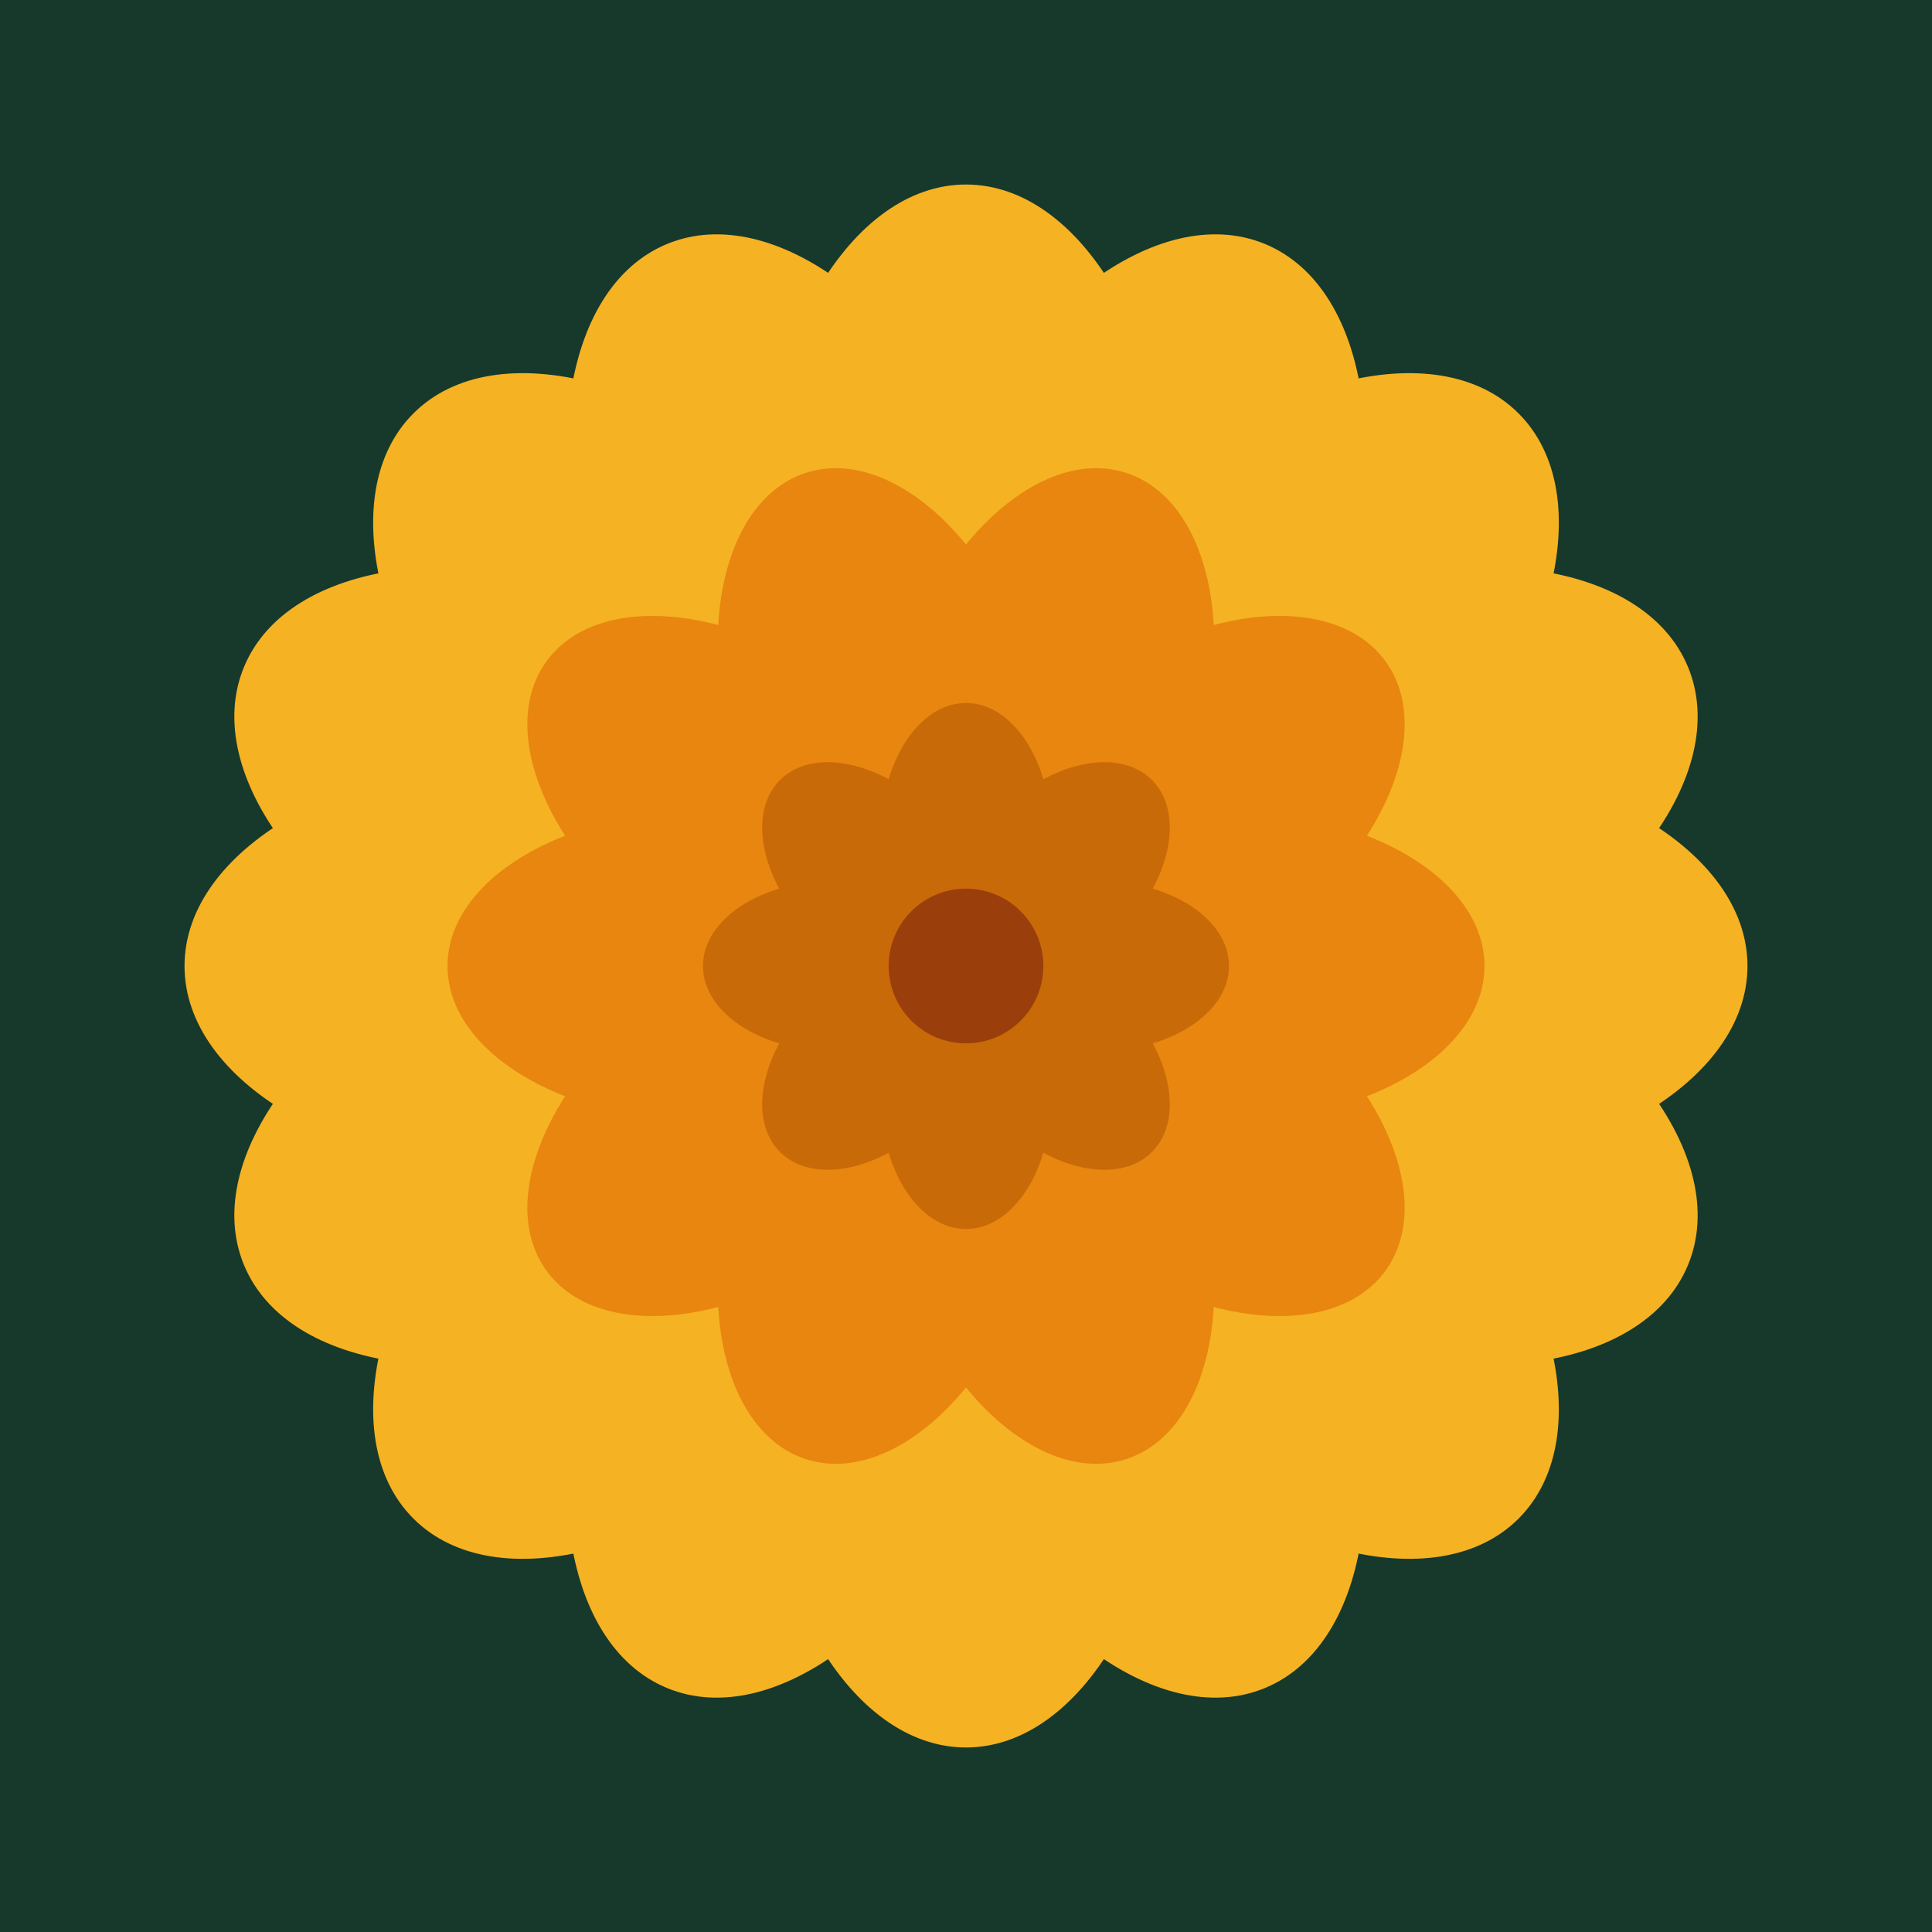
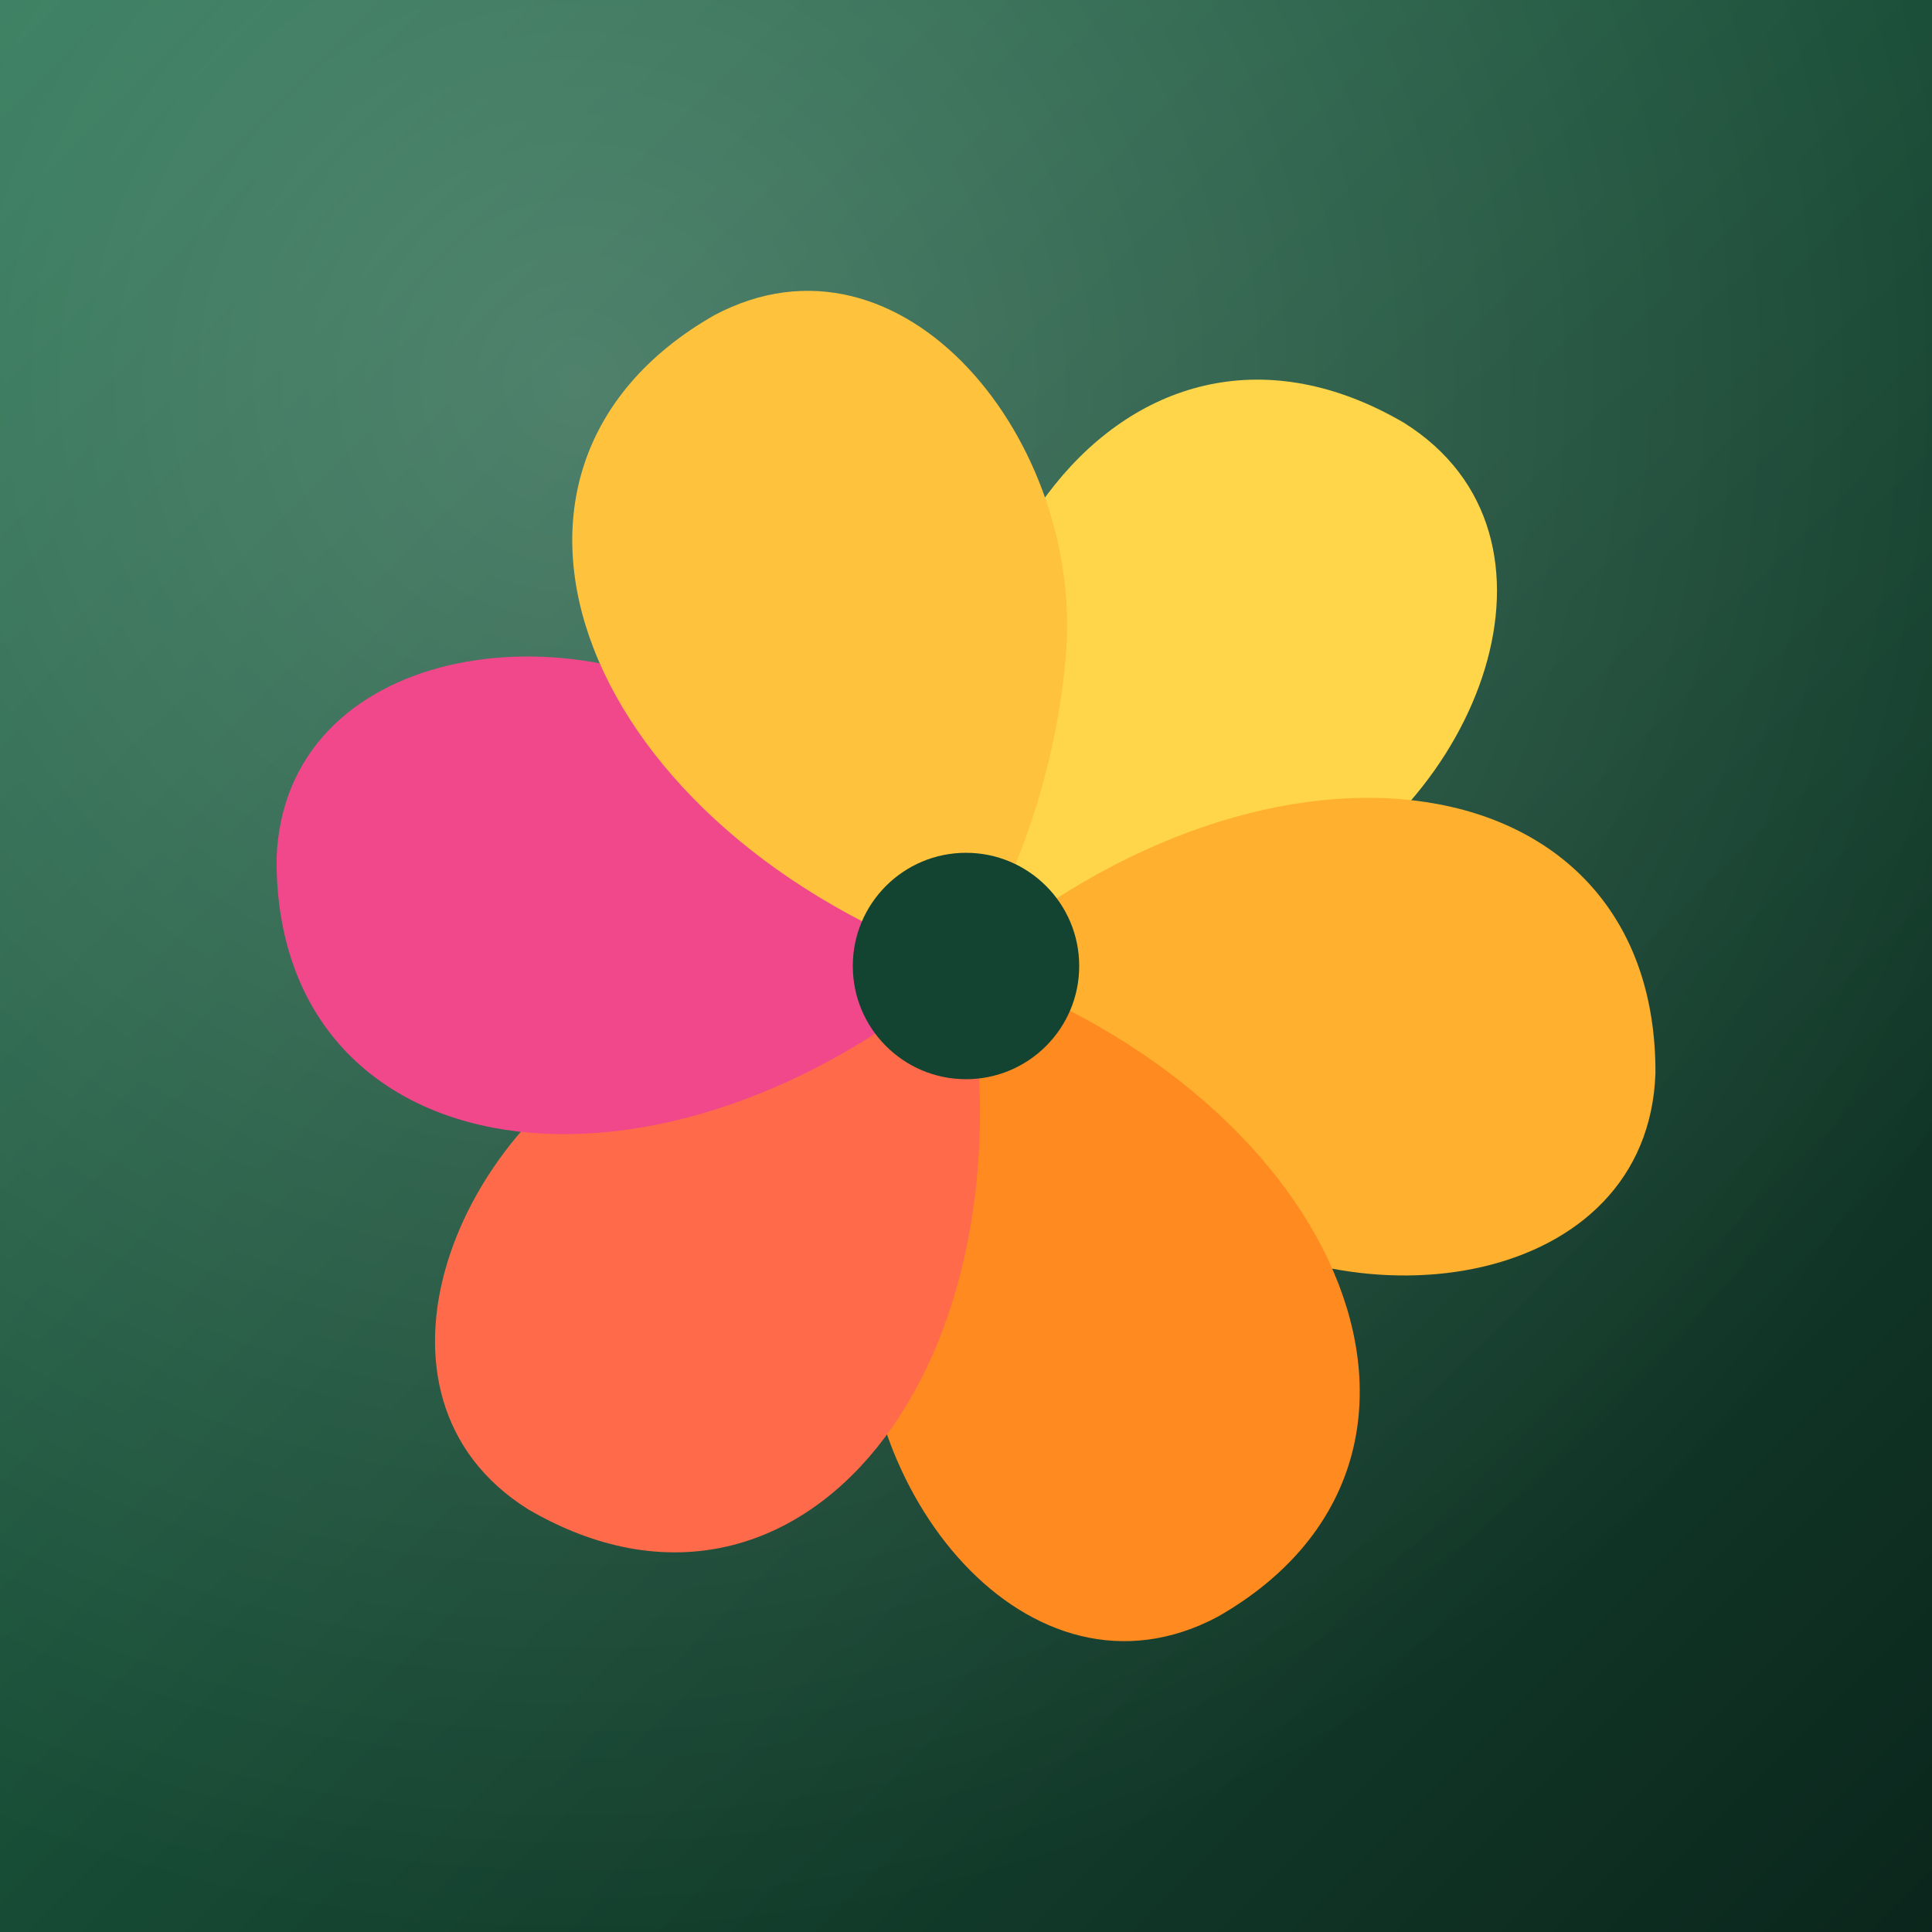
<svg xmlns="http://www.w3.org/2000/svg" viewBox="0 0 512 512">
-   <rect width="512" height="512" fill="#16392B" />
+   <defs>
+     <linearGradient id="pwbg" x1="0" y1="0" x2="1" y2="1">
+       <stop offset="0" stop-color="#23704e" />
+       <stop offset="1" stop-color="#0b261c" />
+     </linearGradient>
+     <radialGradient id="pwglow" cx="0.3" cy="0.2" r="0.8">
+       <stop offset="0" stop-color="#fff" stop-opacity="0.22" />
+       <stop offset="1" stop-color="#fff" stop-opacity="0" />
+     </radialGradient>
+   </defs>
+   <rect width="512" height="512" fill="url(#pwbg)" />
+   <rect width="512" height="512" fill="url(#pwglow)" />
  <g transform="translate(256 256) scale(1) translate(-256 -256)">
-     <ellipse cx="256" cy="143.2" rx="55.4" ry="94.3" fill="#F5B223" transform="rotate(0.0 256 256)" />
-     <ellipse cx="256" cy="143.2" rx="55.4" ry="94.3" fill="#F5B223" transform="rotate(22.5 256 256)" />
-     <ellipse cx="256" cy="143.2" rx="55.4" ry="94.3" fill="#F5B223" transform="rotate(45.0 256 256)" />
-     <ellipse cx="256" cy="143.2" rx="55.4" ry="94.3" fill="#F5B223" transform="rotate(67.5 256 256)" />
-     <ellipse cx="256" cy="143.2" rx="55.4" ry="94.3" fill="#F5B223" transform="rotate(90.0 256 256)" />
-     <ellipse cx="256" cy="143.2" rx="55.4" ry="94.3" fill="#F5B223" transform="rotate(112.5 256 256)" />
-     <ellipse cx="256" cy="143.2" rx="55.4" ry="94.3" fill="#F5B223" transform="rotate(135.0 256 256)" />
-     <ellipse cx="256" cy="143.2" rx="55.4" ry="94.3" fill="#F5B223" transform="rotate(157.5 256 256)" />
-     <ellipse cx="256" cy="143.2" rx="55.4" ry="94.3" fill="#F5B223" transform="rotate(180.0 256 256)" />
-     <ellipse cx="256" cy="143.2" rx="55.4" ry="94.3" fill="#F5B223" transform="rotate(202.5 256 256)" />
-     <ellipse cx="256" cy="143.2" rx="55.4" ry="94.3" fill="#F5B223" transform="rotate(225.0 256 256)" />
-     <ellipse cx="256" cy="143.2" rx="55.4" ry="94.3" fill="#F5B223" transform="rotate(247.5 256 256)" />
-     <ellipse cx="256" cy="143.2" rx="55.4" ry="94.3" fill="#F5B223" transform="rotate(270.0 256 256)" />
-     <ellipse cx="256" cy="143.2" rx="55.4" ry="94.3" fill="#F5B223" transform="rotate(292.5 256 256)" />
-     <ellipse cx="256" cy="143.2" rx="55.4" ry="94.3" fill="#F5B223" transform="rotate(315.0 256 256)" />
-     <ellipse cx="256" cy="143.2" rx="55.4" ry="94.3" fill="#F5B223" transform="rotate(337.5 256 256)" />
-     <ellipse cx="256" cy="186.3" rx="41.0" ry="67.7" fill="#E8860F" transform="rotate(18 256 256)" />
-     <ellipse cx="256" cy="186.3" rx="41.0" ry="67.7" fill="#E8860F" transform="rotate(54 256 256)" />
-     <ellipse cx="256" cy="186.3" rx="41.0" ry="67.7" fill="#E8860F" transform="rotate(90 256 256)" />
-     <ellipse cx="256" cy="186.3" rx="41.0" ry="67.7" fill="#E8860F" transform="rotate(126 256 256)" />
-     <ellipse cx="256" cy="186.3" rx="41.0" ry="67.7" fill="#E8860F" transform="rotate(162 256 256)" />
-     <ellipse cx="256" cy="186.3" rx="41.0" ry="67.7" fill="#E8860F" transform="rotate(198 256 256)" />
-     <ellipse cx="256" cy="186.3" rx="41.0" ry="67.7" fill="#E8860F" transform="rotate(234 256 256)" />
-     <ellipse cx="256" cy="186.3" rx="41.0" ry="67.7" fill="#E8860F" transform="rotate(270 256 256)" />
-     <ellipse cx="256" cy="186.3" rx="41.0" ry="67.7" fill="#E8860F" transform="rotate(306 256 256)" />
-     <ellipse cx="256" cy="186.3" rx="41.0" ry="67.7" fill="#E8860F" transform="rotate(342 256 256)" />
-     <ellipse cx="256" cy="221.2" rx="22.6" ry="34.9" fill="#C96A08" transform="rotate(0 256 256)" />
-     <ellipse cx="256" cy="221.2" rx="22.6" ry="34.9" fill="#C96A08" transform="rotate(45 256 256)" />
-     <ellipse cx="256" cy="221.2" rx="22.6" ry="34.9" fill="#C96A08" transform="rotate(90 256 256)" />
-     <ellipse cx="256" cy="221.2" rx="22.6" ry="34.9" fill="#C96A08" transform="rotate(135 256 256)" />
-     <ellipse cx="256" cy="221.2" rx="22.6" ry="34.9" fill="#C96A08" transform="rotate(180 256 256)" />
-     <ellipse cx="256" cy="221.2" rx="22.6" ry="34.9" fill="#C96A08" transform="rotate(225 256 256)" />
-     <ellipse cx="256" cy="221.2" rx="22.6" ry="34.9" fill="#C96A08" transform="rotate(270 256 256)" />
-     <ellipse cx="256" cy="221.2" rx="22.6" ry="34.9" fill="#C96A08" transform="rotate(315 256 256)" />
-     <circle cx="256" cy="256" r="20.5" fill="#9A3F0B" />
+     <path d="M256 256C236 150 300 70 372 112C420 142 392 214 340 238C310 252 280 256 256 256Z" fill="#FFD54A" transform="rotate(0 256 256)" />
+     <path d="M256 256C236 150 300 70 372 112C420 142 392 214 340 238C310 252 280 256 256 256Z" fill="#FFB02E" transform="rotate(60 256 256)" />
+     <path d="M256 256C236 150 300 70 372 112C420 142 392 214 340 238C310 252 280 256 256 256Z" fill="#FF8A1F" transform="rotate(120 256 256)" />
+     <path d="M256 256C236 150 300 70 372 112C420 142 392 214 340 238C310 252 280 256 256 256Z" fill="#FF6B4A" transform="rotate(180 256 256)" />
+     <path d="M256 256C236 150 300 70 372 112C420 142 392 214 340 238C310 252 280 256 256 256Z" fill="#F0488B" transform="rotate(240 256 256)" />
+     <path d="M256 256C236 150 300 70 372 112C420 142 392 214 340 238C310 252 280 256 256 256Z" fill="#FFC23D" transform="rotate(300 256 256)" />
+     <circle cx="256" cy="256" r="30" fill="#134431" />
  </g>
</svg>
